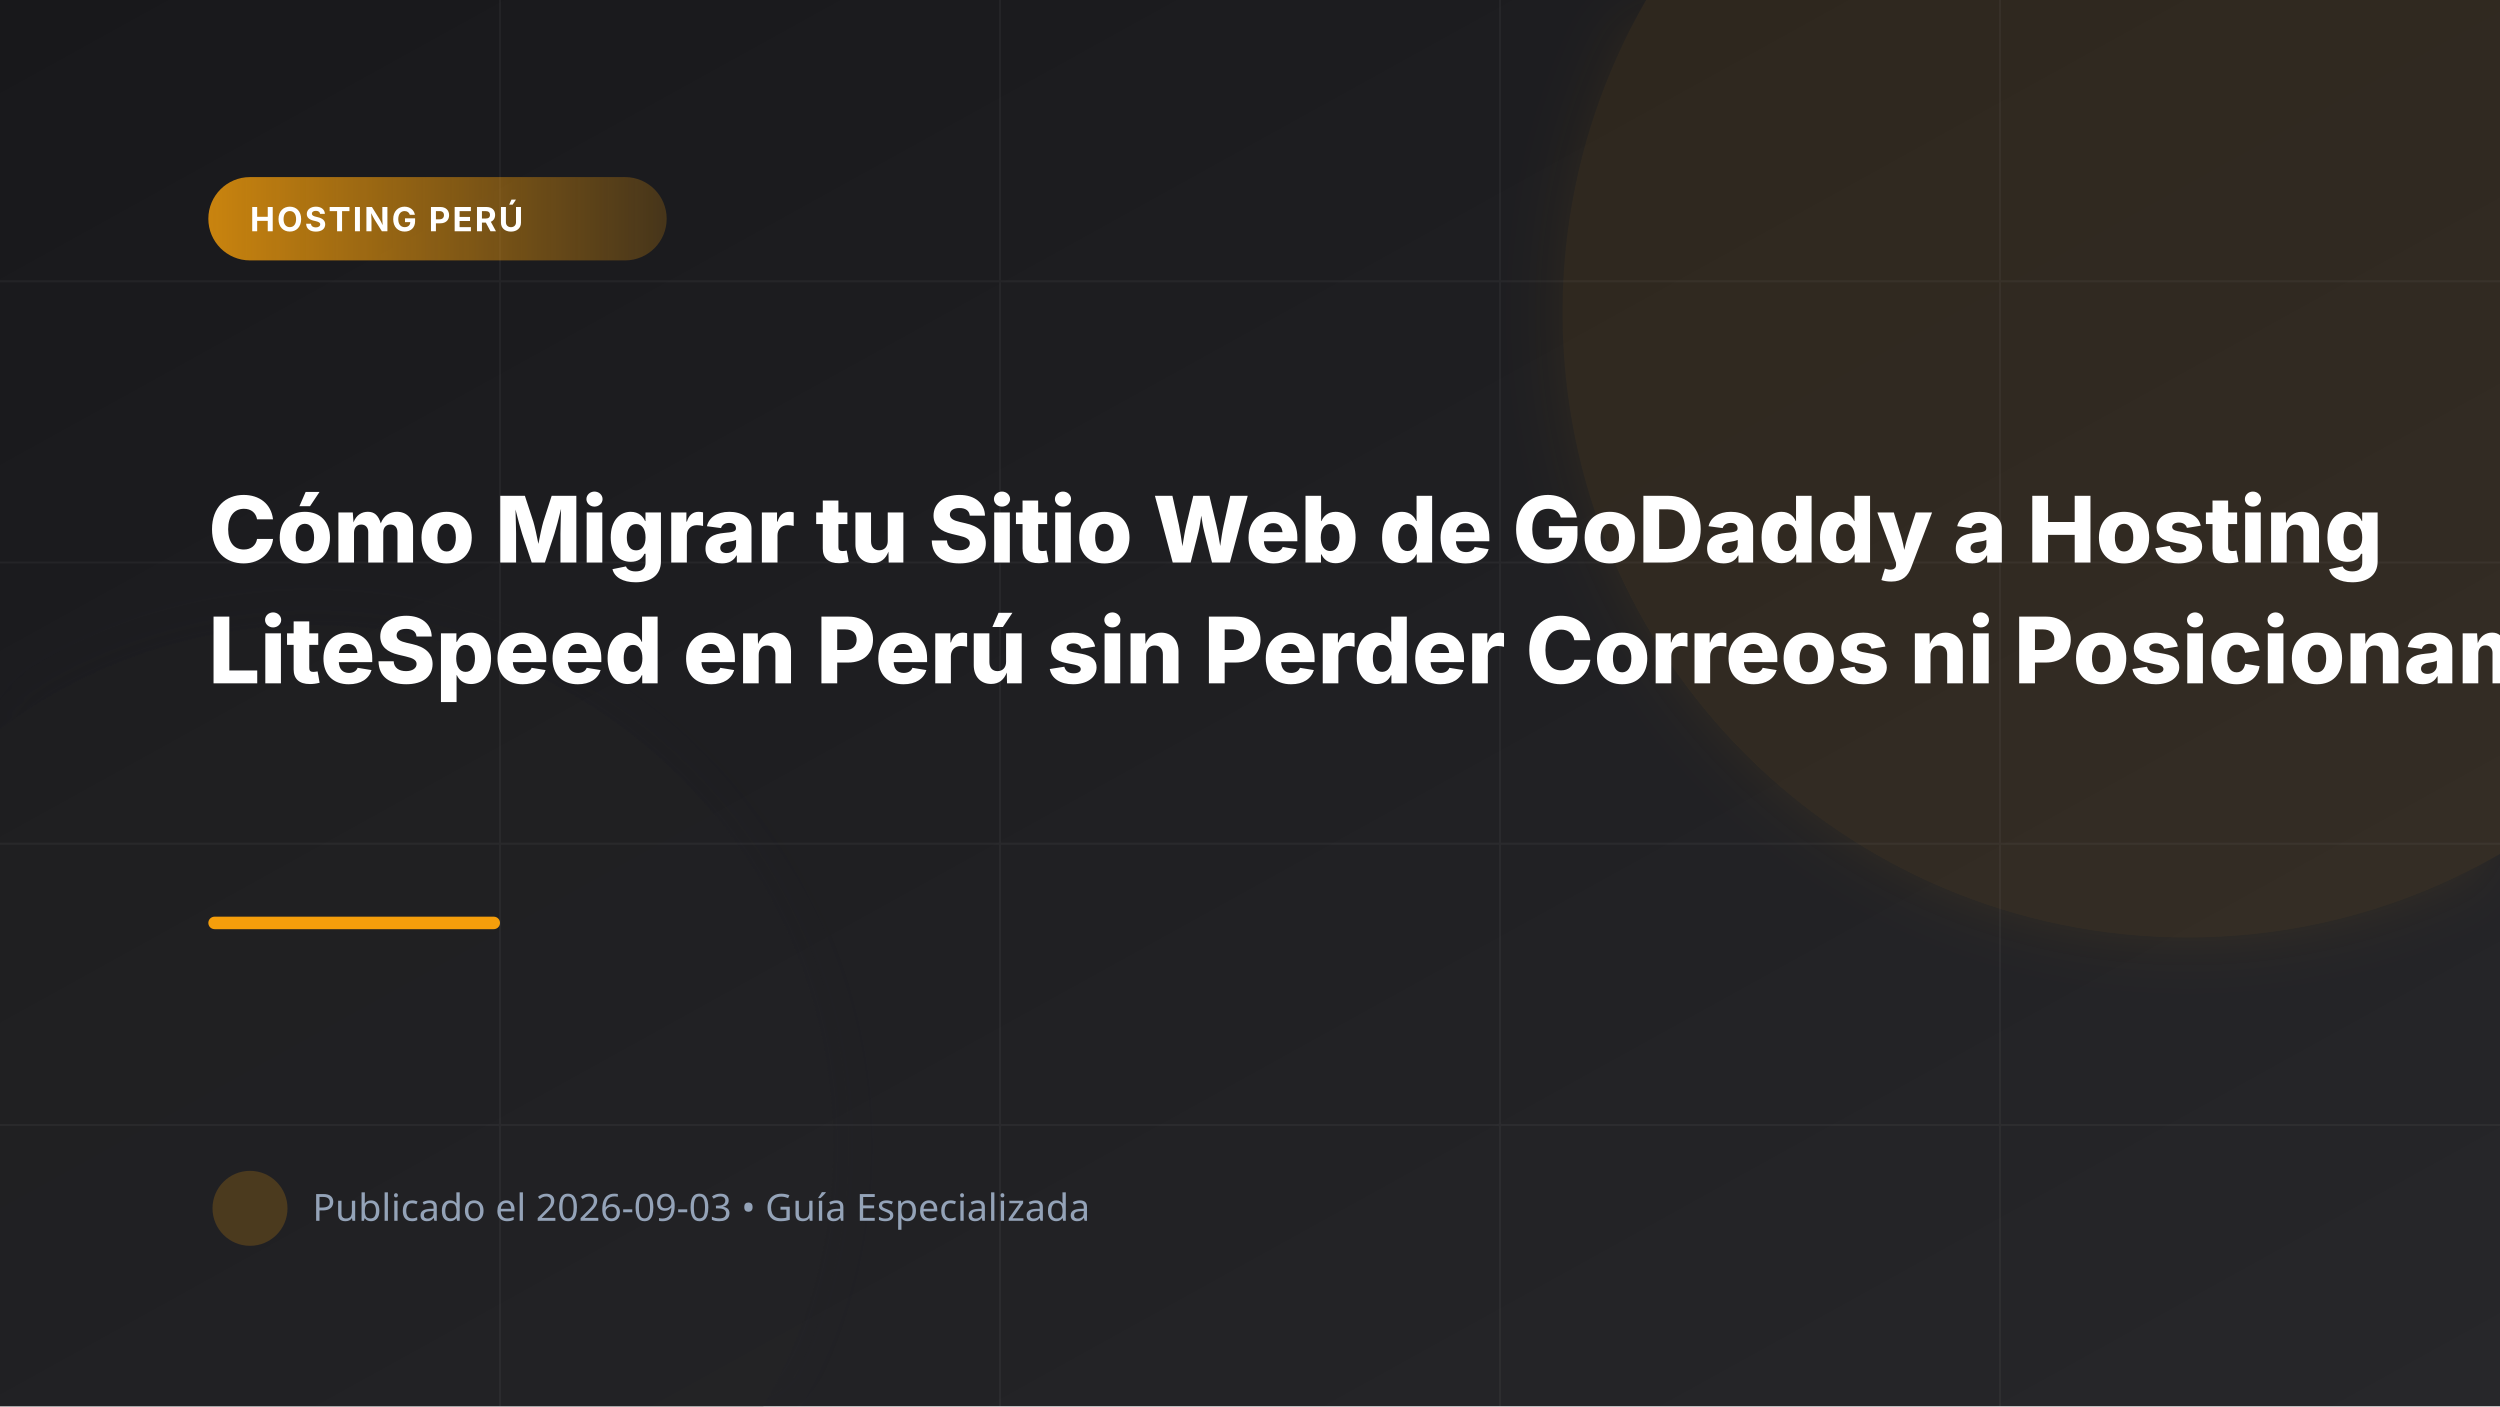
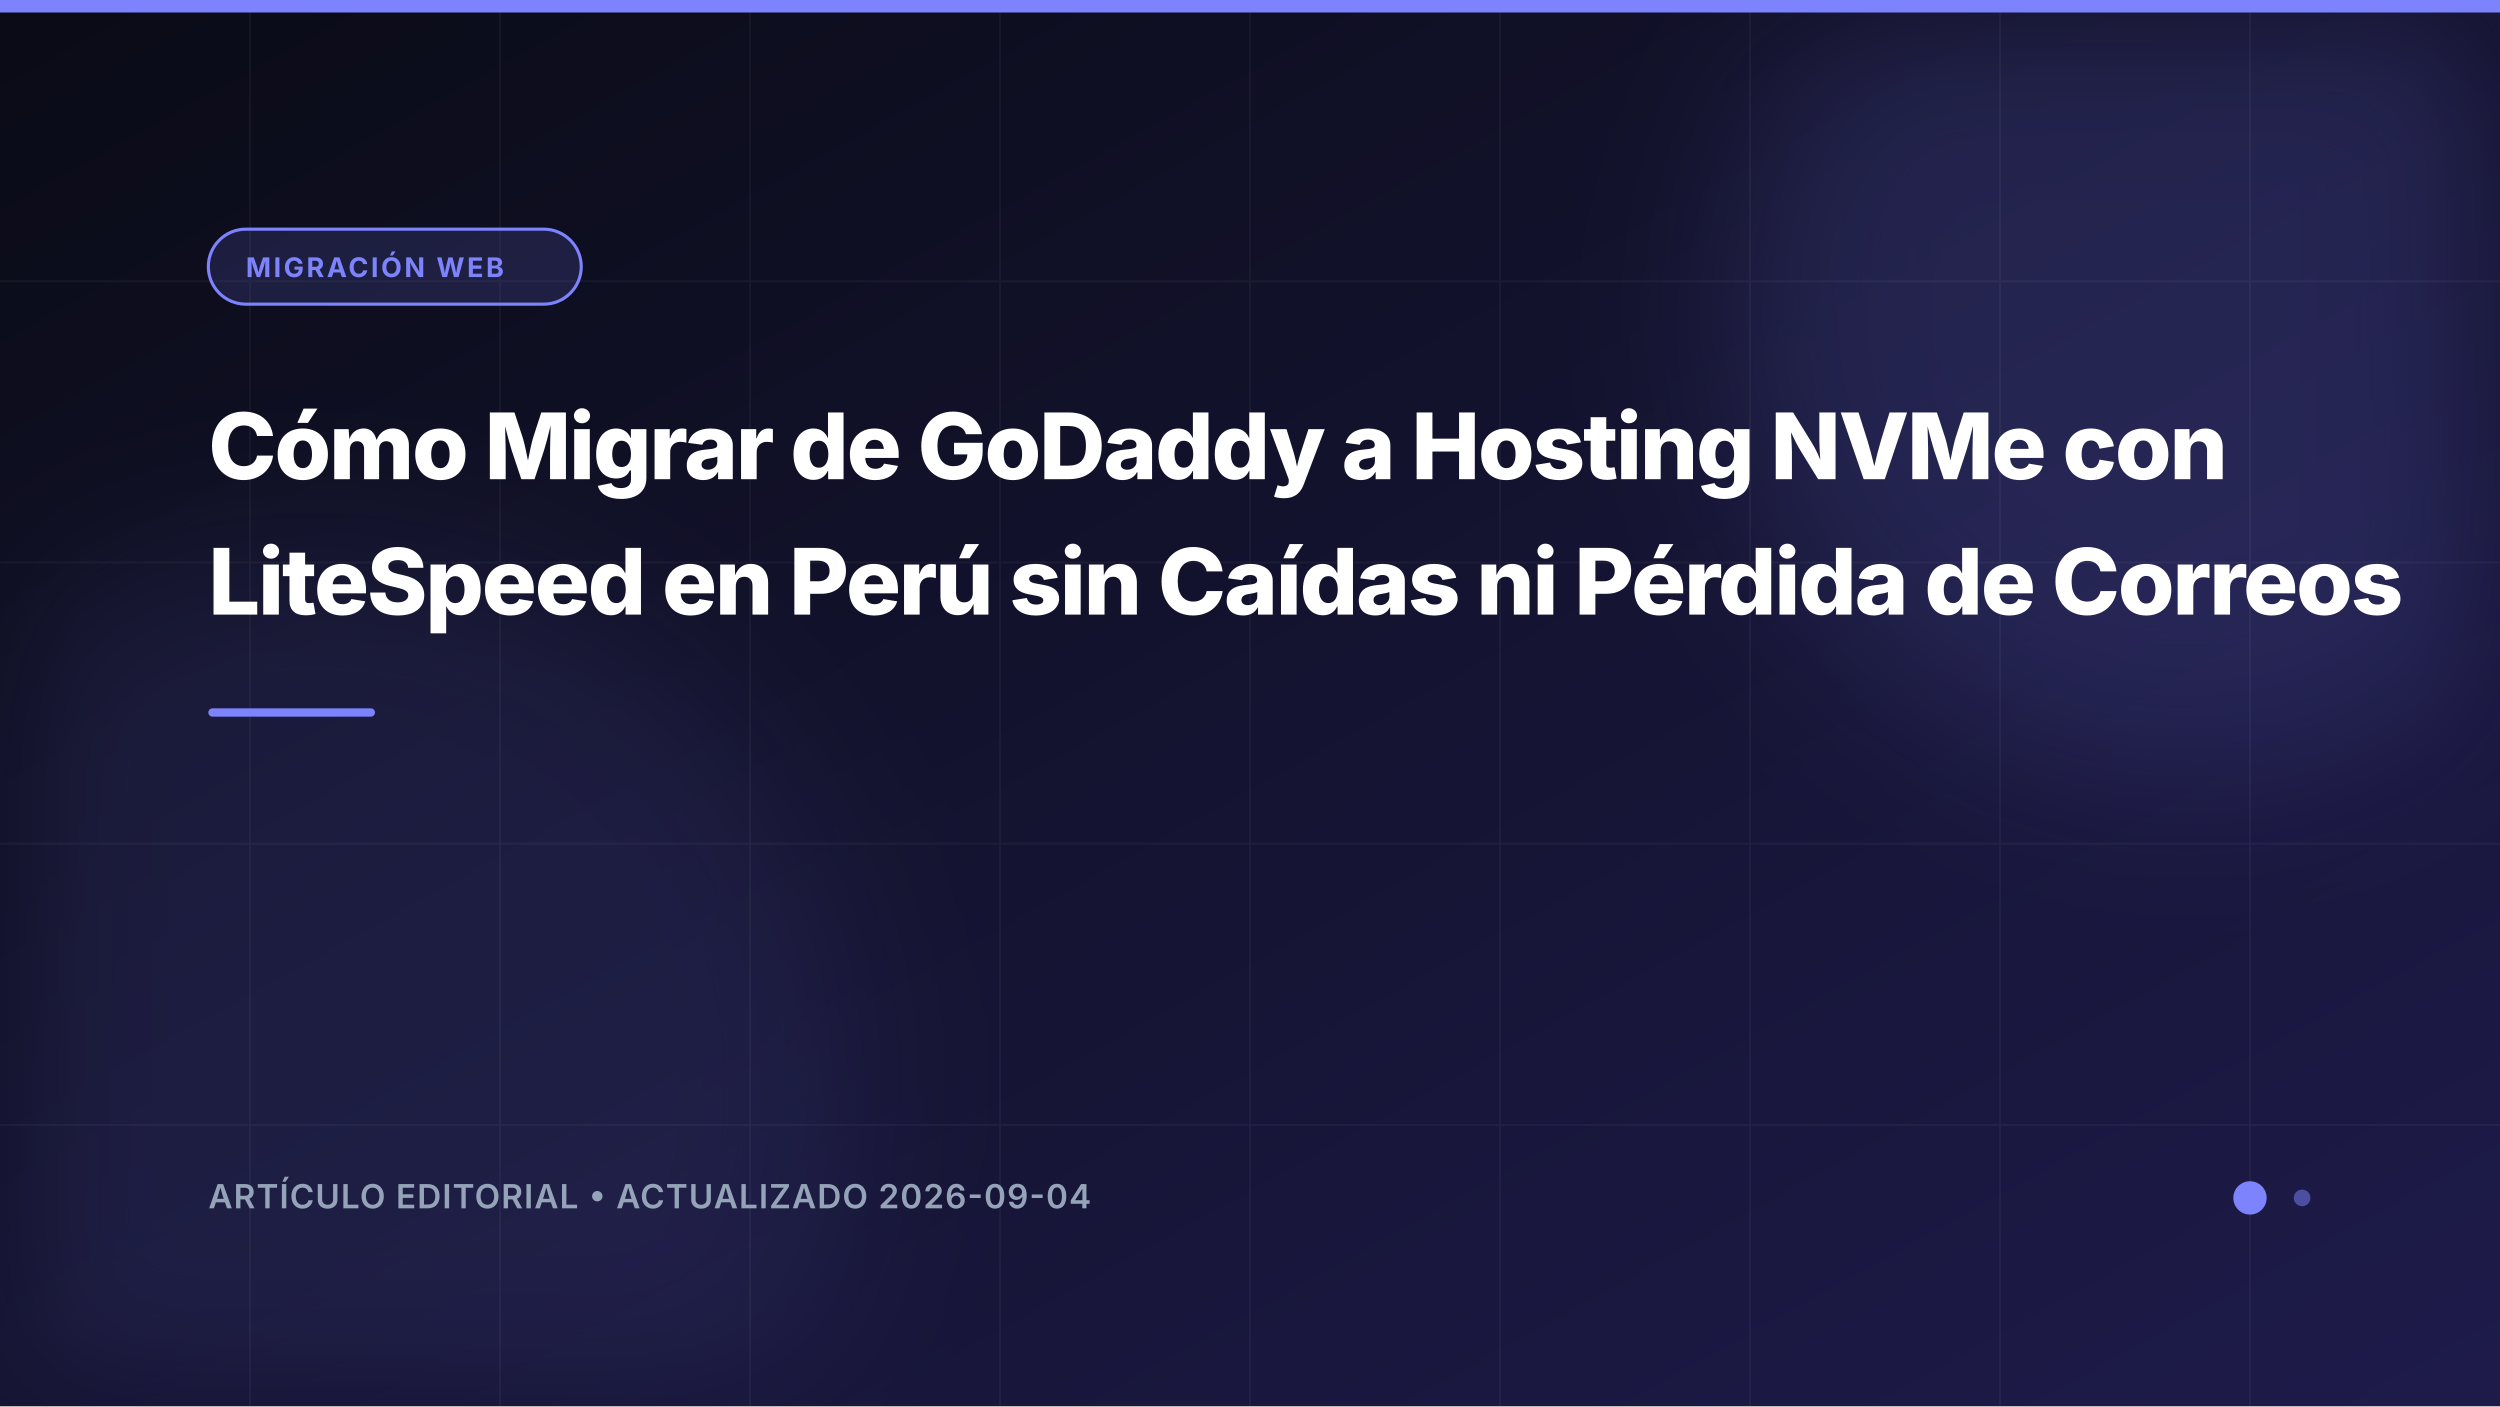
<svg xmlns="http://www.w3.org/2000/svg" viewBox="0 0 1200 675" width="1200" height="675">
  <defs>
    <linearGradient id="bg" x1="0%" y1="0%" x2="100%" y2="100%">
-       <stop offset="0%" stop-color="#18181b" />
-       <stop offset="100%" stop-color="#27272a" />
+       <stop offset="0%" stop-color="#0a0b16" />
+       <stop offset="100%" stop-color="#1e1b4b" />
    </linearGradient>
    <linearGradient id="acc" x1="0%" y1="0%" x2="100%" y2="0%">
-       <stop offset="0%" stop-color="#f59e0b" stop-opacity="0.8" />
-       <stop offset="100%" stop-color="#f59e0b" stop-opacity="0.2" />
+       <stop offset="0%" stop-color="#7d83fd" stop-opacity="0.8" />
+       <stop offset="100%" stop-color="#7d83fd" stop-opacity="0.2" />
    </linearGradient>
-     <filter id="glow" x="-20%" y="-20%" width="140%" height="140%">
-       <feGaussianBlur stdDeviation="15" result="blur" />
-       <feComposite in="SourceGraphic" in2="blur" operator="over" />
+     <filter id="blurGlow" x="-20%" y="-20%" width="140%" height="140%">
+       <feGaussianBlur stdDeviation="40" result="blur" />
    </filter>
  </defs>
  <rect width="1200" height="675" fill="url(#bg)" />
-   <circle cx="1050" cy="150" r="300" fill="#f59e0b" opacity="0.08" filter="url(#glow)" />
-   <circle cx="150" cy="550" r="250" fill="#27272a" opacity="0.15" filter="url(#glow)" />
-   <g opacity="0.04" stroke="#ffffff" stroke-width="1">
+   <circle cx="1050" cy="150" r="220" fill="#7d83fd" opacity="0.15" filter="url(#blurGlow)" />
+   <circle cx="150" cy="520" r="260" fill="#7d83fd" opacity="0.1" filter="url(#blurGlow)" />
+   <g stroke="#ffffff" stroke-width="1" opacity="0.04">
+     <line x1="120" y1="0" x2="120" y2="675" />
+     <line x1="240" y1="0" x2="240" y2="675" />
+     <line x1="360" y1="0" x2="360" y2="675" />
+     <line x1="480" y1="0" x2="480" y2="675" />
+     <line x1="600" y1="0" x2="600" y2="675" />
+     <line x1="720" y1="0" x2="720" y2="675" />
+     <line x1="840" y1="0" x2="840" y2="675" />
+     <line x1="960" y1="0" x2="960" y2="675" />
+     <line x1="1080" y1="0" x2="1080" y2="675" />
    <line x1="0" y1="135" x2="1200" y2="135" />
    <line x1="0" y1="270" x2="1200" y2="270" />
    <line x1="0" y1="405" x2="1200" y2="405" />
    <line x1="0" y1="540" x2="1200" y2="540" />
-     <line x1="240" y1="0" x2="240" y2="675" />
-     <line x1="480" y1="0" x2="480" y2="675" />
-     <line x1="720" y1="0" x2="720" y2="675" />
-     <line x1="960" y1="0" x2="960" y2="675" />
  </g>
-   <rect x="100" y="85" width="220" height="40" rx="20" fill="url(#acc)" />
-   <text x="120" y="111" fill="#ffffff" font-family="system-ui, -apple-system, sans-serif" font-size="16" font-weight="700" letter-spacing="1">HOSTING PERÚ</text>
-   <text x="100" y="270" fill="#ffffff" font-family="system-ui, -apple-system, sans-serif" font-size="44" font-weight="800" line-height="1.2">
-     <tspan x="100" dy="0">Cómo Migrar tu Sitio Web de GoDaddy a Hosting</tspan>
-     <tspan x="100" dy="58">LiteSpeed en Perú sin Perder Correos ni Posicionamiento SEO</tspan>
-   </text>
-   <rect x="100" y="440" width="140" height="6" rx="3" fill="#f59e0b" />
-   <g transform="translate(100, 560)">
-     <circle cx="20" cy="20" r="18" fill="#f59e0b" opacity="0.2" />
-     <text x="50" y="26" fill="#94a3b8" font-family="system-ui, sans-serif" font-size="18" font-weight="500">Publicado el 2026-09-03 • Guía Especializada</text>
+   <rect x="0" y="0" width="1200" height="6" fill="#7d83fd" />
+   <g transform="translate(100, 110)">
+     <rect x="0" y="0" width="179" height="36" rx="18" fill="#7d83fd" fill-opacity="0.15" stroke="#7d83fd" stroke-width="1.5" />
+     <text x="18" y="23" fill="#7d83fd" font-family="system-ui, -apple-system, sans-serif" font-size="13" font-weight="700" letter-spacing="1.2">MIGRACIÓN WEB</text>
  </g>
+   <text x="100" y="230" fill="#ffffff" font-family="system-ui, -apple-system, sans-serif" font-size="44" font-weight="800" letter-spacing="-1">Cómo Migrar de GoDaddy a Hosting NVMe con</text>
+   <text x="100" y="295" fill="#ffffff" font-family="system-ui, -apple-system, sans-serif" font-size="44" font-weight="800" letter-spacing="-1">LiteSpeed en Perú sin Caídas ni Pérdida de Correos</text>
+   <rect x="100" y="340" width="80" height="4" rx="2" fill="#7d83fd" />
+   <text x="100" y="580" fill="#94a3b8" font-family="system-ui, -apple-system, sans-serif" font-size="16" font-weight="600" letter-spacing="0.5">ARTÍCULO EDITORIAL • ACTUALIZADO 2026-09-04</text>
+   <circle cx="1080" cy="575" r="8" fill="#7d83fd" />
+   <circle cx="1105" cy="575" r="4" fill="#7d83fd" opacity="0.5" />
</svg>
